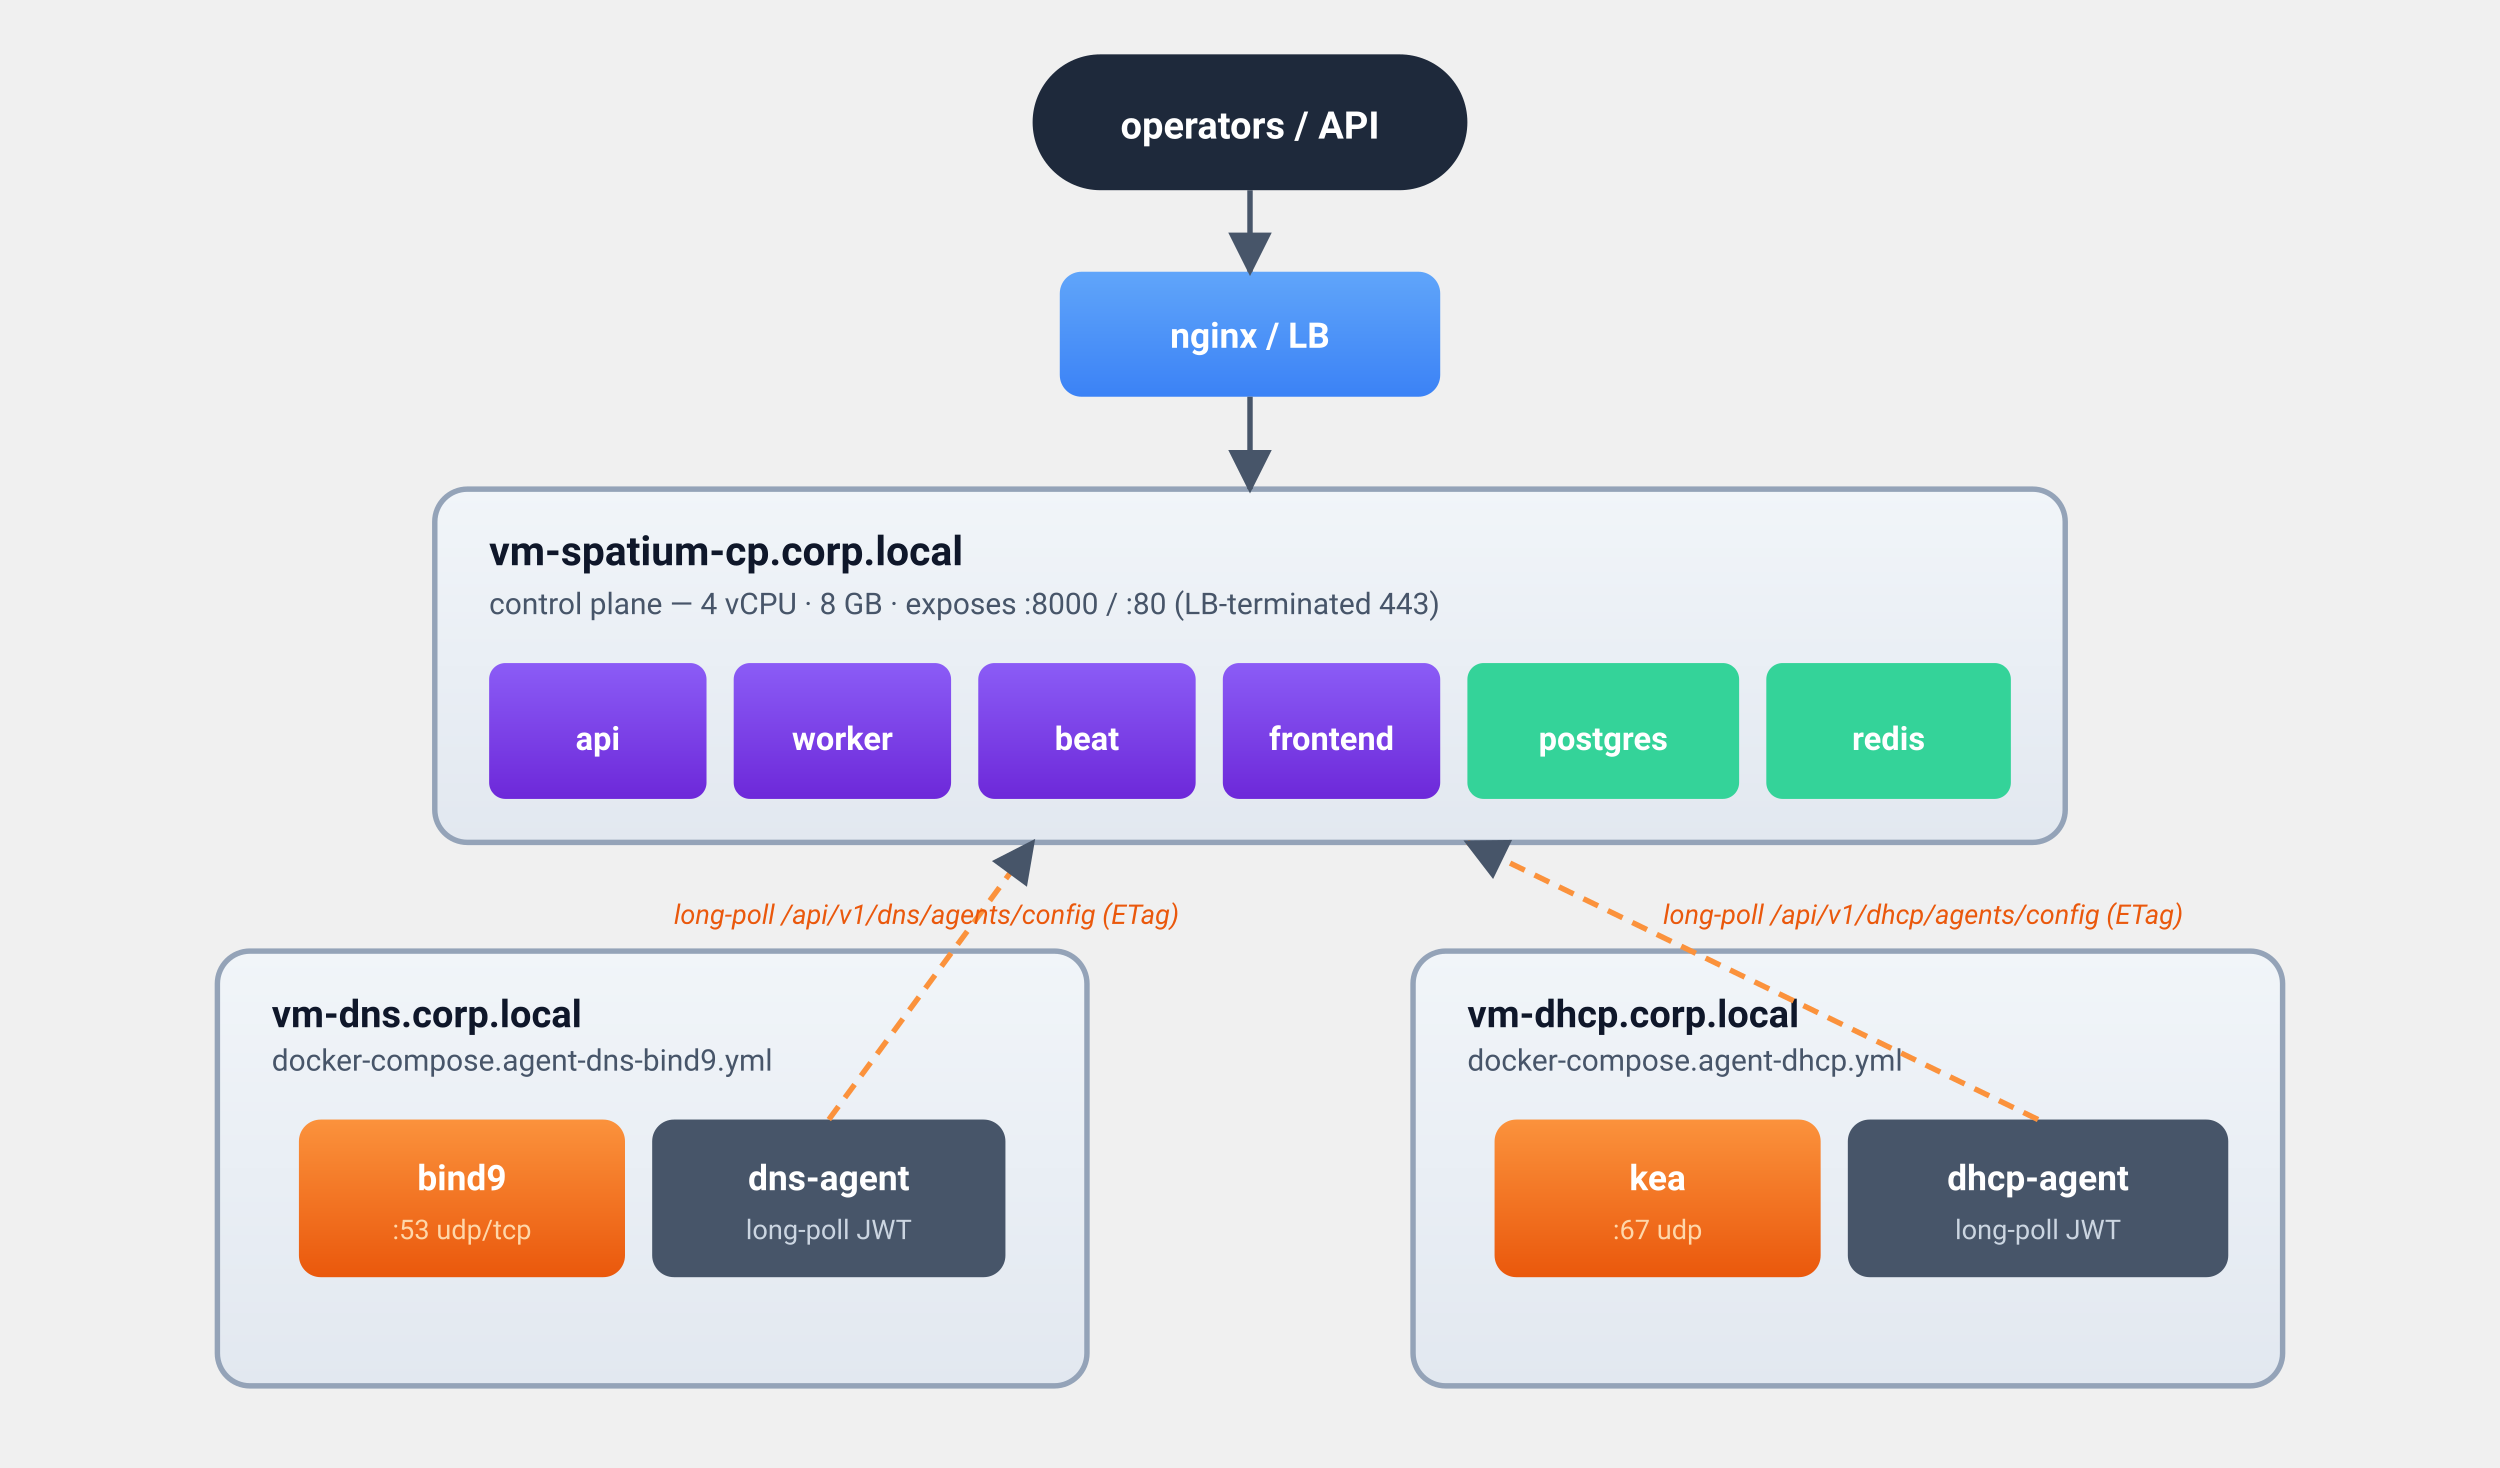
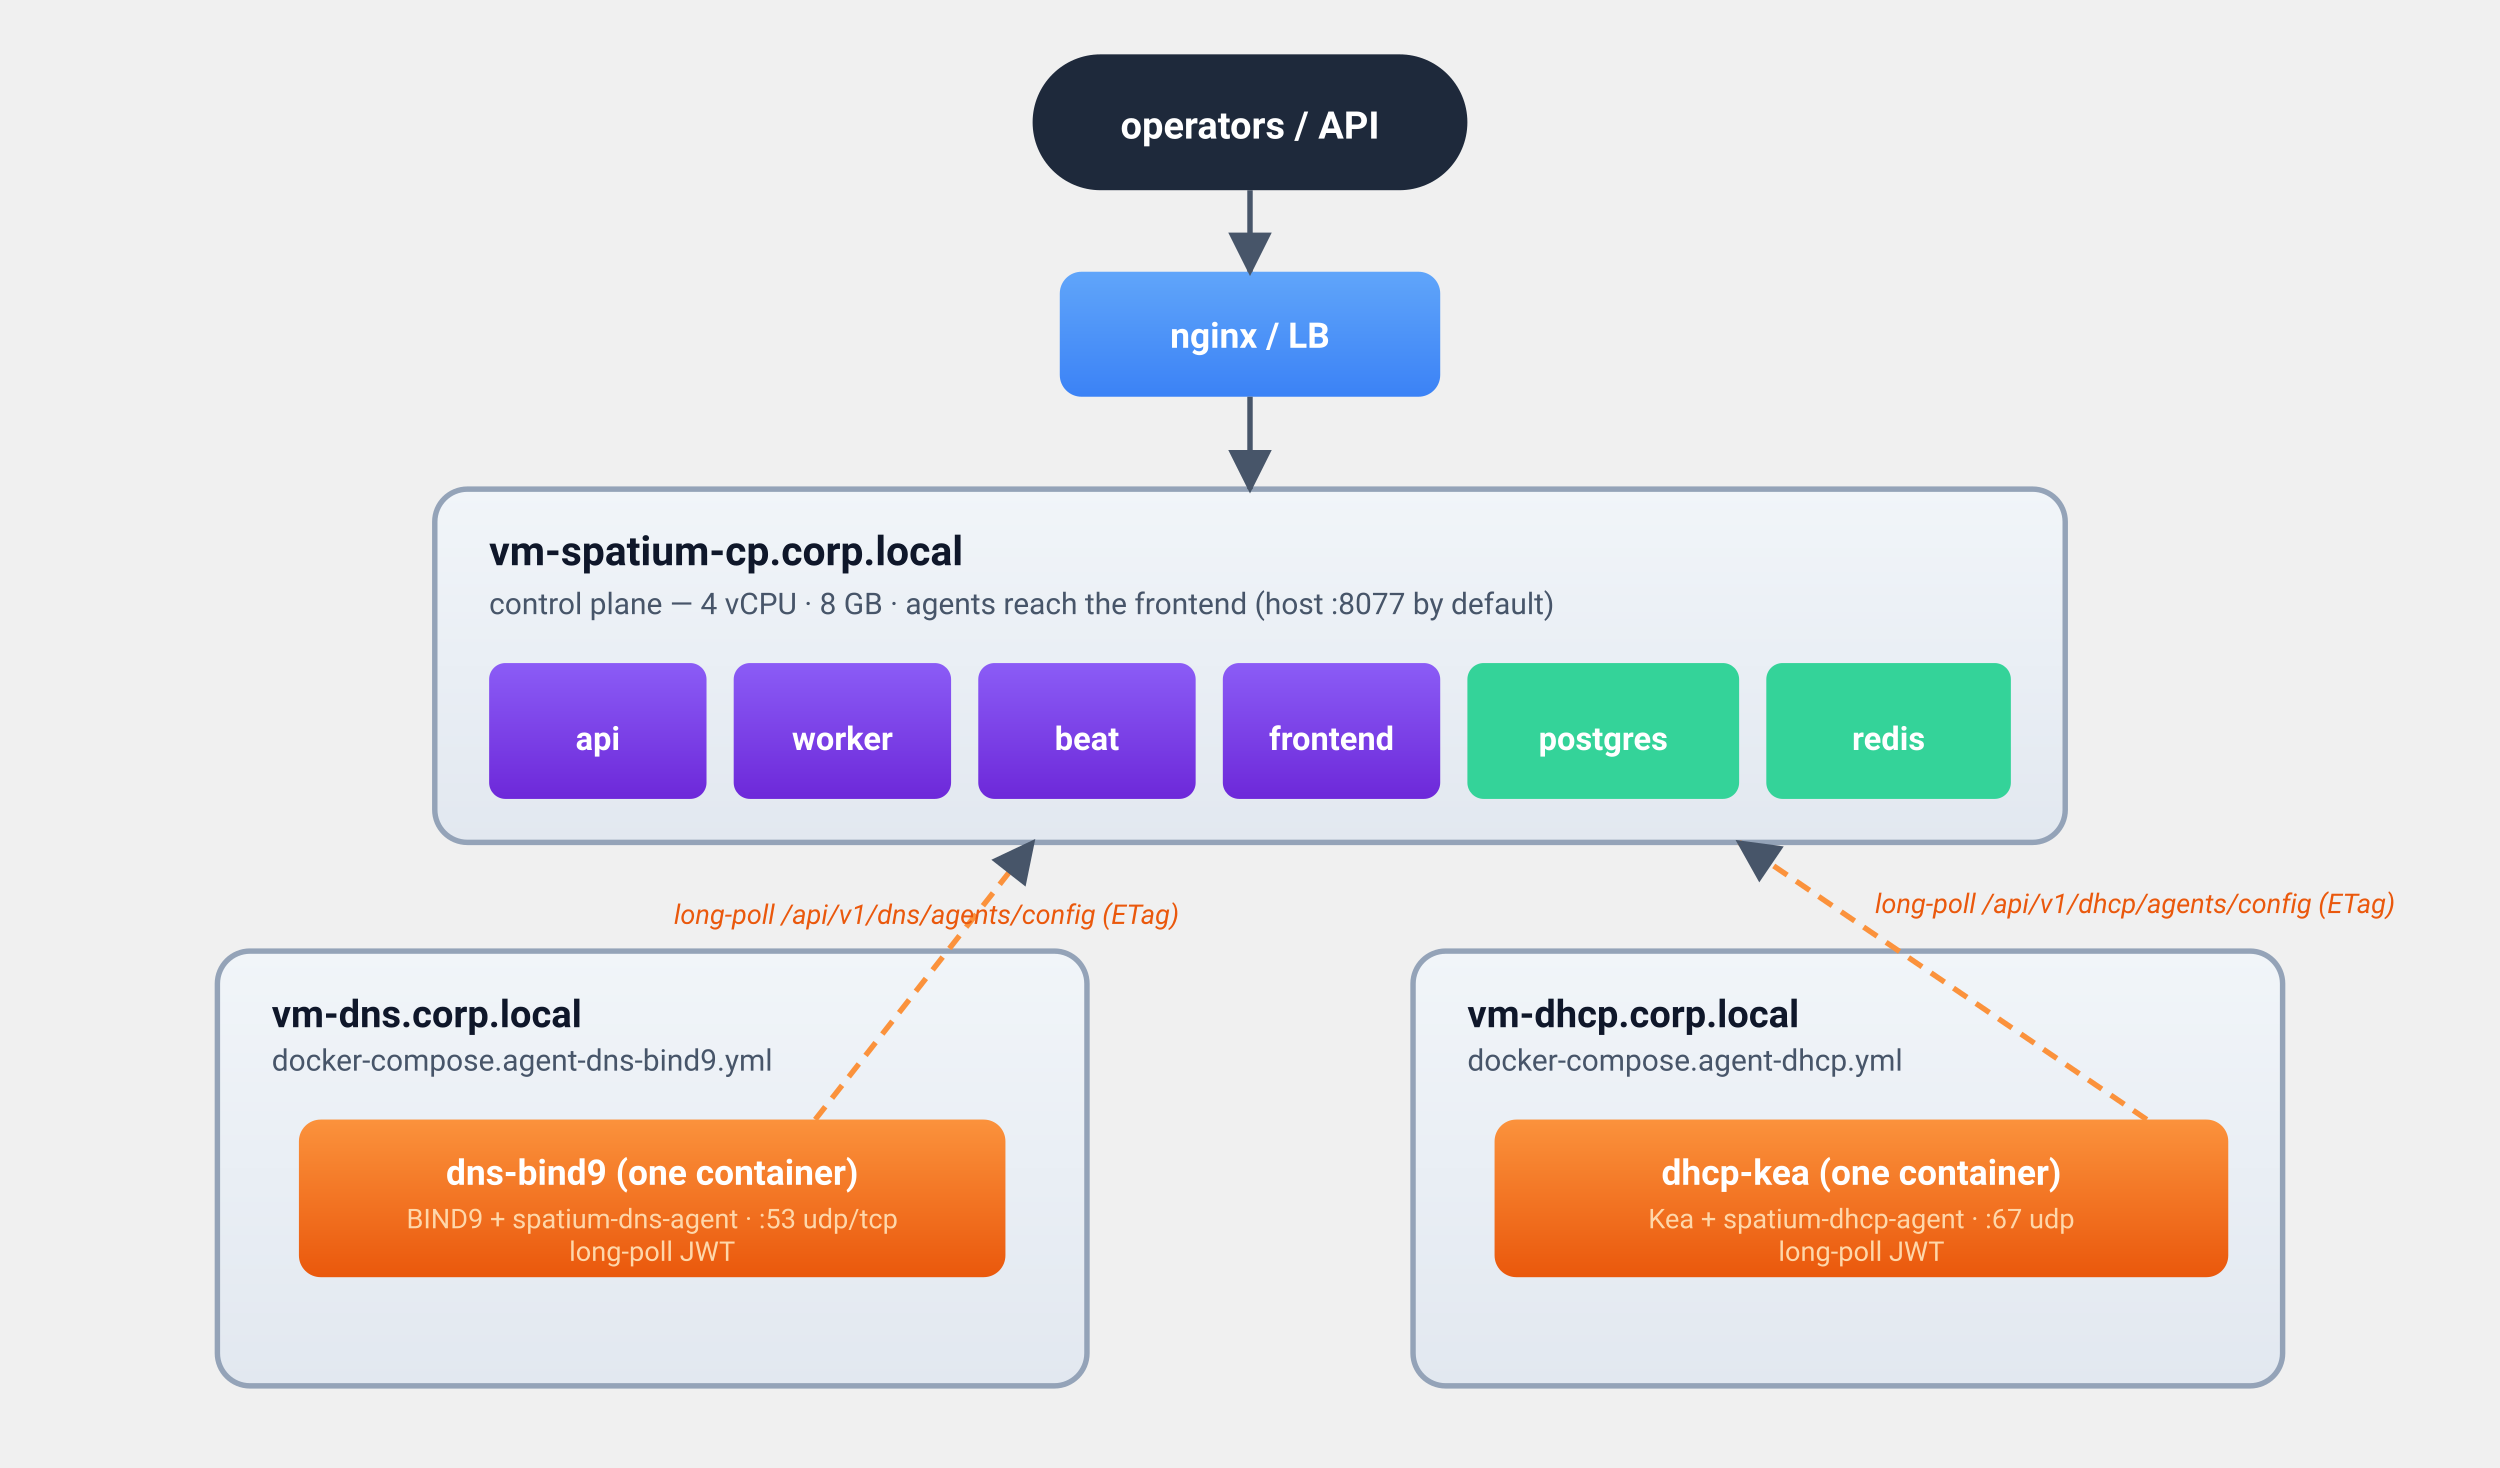
<svg xmlns="http://www.w3.org/2000/svg" width="920" height="540" viewBox="0 0 920 540" preserveAspectRatio="xMidYMid meet" font-family="ui-sans-serif, system-ui, -apple-system, 'Segoe UI', Roboto, Helvetica, Arial, sans-serif">
  <defs>
    <linearGradient id="t2-host" x1="0" y1="0" x2="0" y2="1">
      <stop offset="0%" stop-color="#f1f5f9" />
      <stop offset="100%" stop-color="#e2e8f0" />
    </linearGradient>
    <linearGradient id="t2-cp" x1="0" y1="0" x2="0" y2="1">
      <stop offset="0%" stop-color="#8b5cf6" />
      <stop offset="100%" stop-color="#6d28d9" />
    </linearGradient>
    <linearGradient id="t2-agent" x1="0" y1="0" x2="0" y2="1">
      <stop offset="0%" stop-color="#fb923c" />
      <stop offset="100%" stop-color="#ea580c" />
    </linearGradient>
    <linearGradient id="t2-lb" x1="0" y1="0" x2="0" y2="1">
      <stop offset="0%" stop-color="#60a5fa" />
      <stop offset="100%" stop-color="#3b82f6" />
    </linearGradient>
    <marker id="t2-arrow" viewBox="0 0 10 10" refX="9" refY="5" markerWidth="8" markerHeight="8" orient="auto-start-reverse">
      <path d="M 0 0 L 10 5 L 0 10 z" fill="#475569" />
    </marker>
  </defs>
  <g>
    <rect x="380" y="20" width="160" height="50" rx="25" fill="#1e293b" />
    <text x="460" y="51" text-anchor="middle" font-size="14" font-weight="600" fill="#ffffff">operators / API</text>
  </g>
  <g>
    <rect x="390" y="100" width="140" height="46" rx="8" fill="url(#t2-lb)" />
    <text x="460" y="128" text-anchor="middle" font-size="13" font-weight="600" fill="#ffffff">nginx / LB</text>
  </g>
  <line x1="460" y1="70" x2="460" y2="100" stroke="#475569" stroke-width="2" marker-end="url(#t2-arrow)" />
  <rect x="160" y="180" width="600" height="130" rx="12" fill="url(#t2-host)" stroke="#94a3b8" stroke-width="2" />
  <text x="180" y="208" font-size="15" font-weight="600" fill="#0f172a">vm-spatium-cp.corp.local</text>
-   <text x="180" y="226" font-size="11" fill="#475569">control plane — 4 vCPU · 8 GB · exposes :8000 / :80 (LB-terminated 443)</text>
+   <text x="180" y="226" font-size="11" fill="#475569">control plane — 4 vCPU · 8 GB · agents reach the frontend (host :8077 by default)</text>
  <g>
    <rect x="180" y="244" width="80" height="50" rx="6" fill="url(#t2-cp)" />
    <text x="220" y="276" text-anchor="middle" font-size="12" font-weight="600" fill="#ffffff">api</text>
  </g>
  <g>
    <rect x="270" y="244" width="80" height="50" rx="6" fill="url(#t2-cp)" />
    <text x="310" y="276" text-anchor="middle" font-size="12" font-weight="600" fill="#ffffff">worker</text>
  </g>
  <g>
    <rect x="360" y="244" width="80" height="50" rx="6" fill="url(#t2-cp)" />
    <text x="400" y="276" text-anchor="middle" font-size="12" font-weight="600" fill="#ffffff">beat</text>
  </g>
  <g>
    <rect x="450" y="244" width="80" height="50" rx="6" fill="url(#t2-cp)" />
    <text x="490" y="276" text-anchor="middle" font-size="12" font-weight="600" fill="#ffffff">frontend</text>
  </g>
  <g>
    <rect x="540" y="244" width="100" height="50" rx="6" fill="#34d399" />
    <text x="590" y="276" text-anchor="middle" font-size="12" font-weight="600" fill="#ffffff">postgres</text>
  </g>
  <g>
    <rect x="650" y="244" width="90" height="50" rx="6" fill="#34d399" />
    <text x="695" y="276" text-anchor="middle" font-size="12" font-weight="600" fill="#ffffff">redis</text>
  </g>
  <line x1="460" y1="146" x2="460" y2="180" stroke="#475569" stroke-width="2" marker-end="url(#t2-arrow)" />
  <g>
    <rect x="80" y="350" width="320" height="160" rx="12" fill="url(#t2-host)" stroke="#94a3b8" stroke-width="2" />
    <text x="100" y="378" font-size="14" font-weight="600" fill="#0f172a">vm-dns.corp.local</text>
    <text x="100" y="394" font-size="11" fill="#475569">docker-compose.agent-dns-bind9.yml</text>
-     <rect x="110" y="412" width="120" height="58" rx="8" fill="url(#t2-agent)" />
-     <text x="170" y="438" text-anchor="middle" font-size="13" font-weight="600" fill="#ffffff">bind9</text>
-     <text x="170" y="456" text-anchor="middle" font-size="10" fill="#fed7aa">:53 udp/tcp</text>
-     <rect x="240" y="412" width="130" height="58" rx="8" fill="#475569" />
-     <text x="305" y="438" text-anchor="middle" font-size="13" font-weight="600" fill="#ffffff">dns-agent</text>
-     <text x="305" y="456" text-anchor="middle" font-size="10" fill="#cbd5e1">long-poll JWT</text>
+     <rect x="110" y="412" width="260" height="58" rx="8" fill="url(#t2-agent)" />
+     <text x="240" y="436" text-anchor="middle" font-size="13" font-weight="600" fill="#ffffff">dns-bind9 (one container)</text>
+     <text x="240" y="452" text-anchor="middle" font-size="10" fill="#fed7aa">BIND9 + spatium-dns-agent · :53 udp/tcp</text>
+     <text x="240" y="464" text-anchor="middle" font-size="10" fill="#fed7aa">long-poll JWT</text>
  </g>
  <g>
    <rect x="520" y="350" width="320" height="160" rx="12" fill="url(#t2-host)" stroke="#94a3b8" stroke-width="2" />
    <text x="540" y="378" font-size="14" font-weight="600" fill="#0f172a">vm-dhcp.corp.local</text>
    <text x="540" y="394" font-size="11" fill="#475569">docker-compose.agent-dhcp.yml</text>
-     <rect x="550" y="412" width="120" height="58" rx="8" fill="url(#t2-agent)" />
-     <text x="610" y="438" text-anchor="middle" font-size="13" font-weight="600" fill="#ffffff">kea</text>
-     <text x="610" y="456" text-anchor="middle" font-size="10" fill="#fed7aa">:67 udp</text>
-     <rect x="680" y="412" width="140" height="58" rx="8" fill="#475569" />
-     <text x="750" y="438" text-anchor="middle" font-size="13" font-weight="600" fill="#ffffff">dhcp-agent</text>
-     <text x="750" y="456" text-anchor="middle" font-size="10" fill="#cbd5e1">long-poll JWT</text>
+     <rect x="550" y="412" width="270" height="58" rx="8" fill="url(#t2-agent)" />
+     <text x="685" y="436" text-anchor="middle" font-size="13" font-weight="600" fill="#ffffff">dhcp-kea (one container)</text>
+     <text x="685" y="452" text-anchor="middle" font-size="10" fill="#fed7aa">Kea + spatium-dhcp-agent · :67 udp</text>
+     <text x="685" y="464" text-anchor="middle" font-size="10" fill="#fed7aa">long-poll JWT</text>
  </g>
-   <line x1="305" y1="412" x2="380" y2="310" stroke="#fb923c" stroke-width="2" stroke-dasharray="6 4" marker-end="url(#t2-arrow)" />
-   <line x1="750" y1="412" x2="540" y2="310" stroke="#fb923c" stroke-width="2" stroke-dasharray="6 4" marker-end="url(#t2-arrow)" />
+   <line x1="300" y1="412" x2="380" y2="310" stroke="#fb923c" stroke-width="2" stroke-dasharray="6 4" marker-end="url(#t2-arrow)" />
+   <line x1="790" y1="412" x2="640" y2="310" stroke="#fb923c" stroke-width="2" stroke-dasharray="6 4" marker-end="url(#t2-arrow)" />
  <text x="248" y="340" font-size="10" fill="#ea580c" font-style="italic">long-poll /api/v1/dns/agents/config (ETag)</text>
-   <text x="612" y="340" font-size="10" fill="#ea580c" font-style="italic">long-poll /api/v1/dhcp/agents/config (ETag)</text>
+   <text x="690" y="336" font-size="10" fill="#ea580c" font-style="italic">long-poll /api/v1/dhcp/agents/config (ETag)</text>
</svg>
